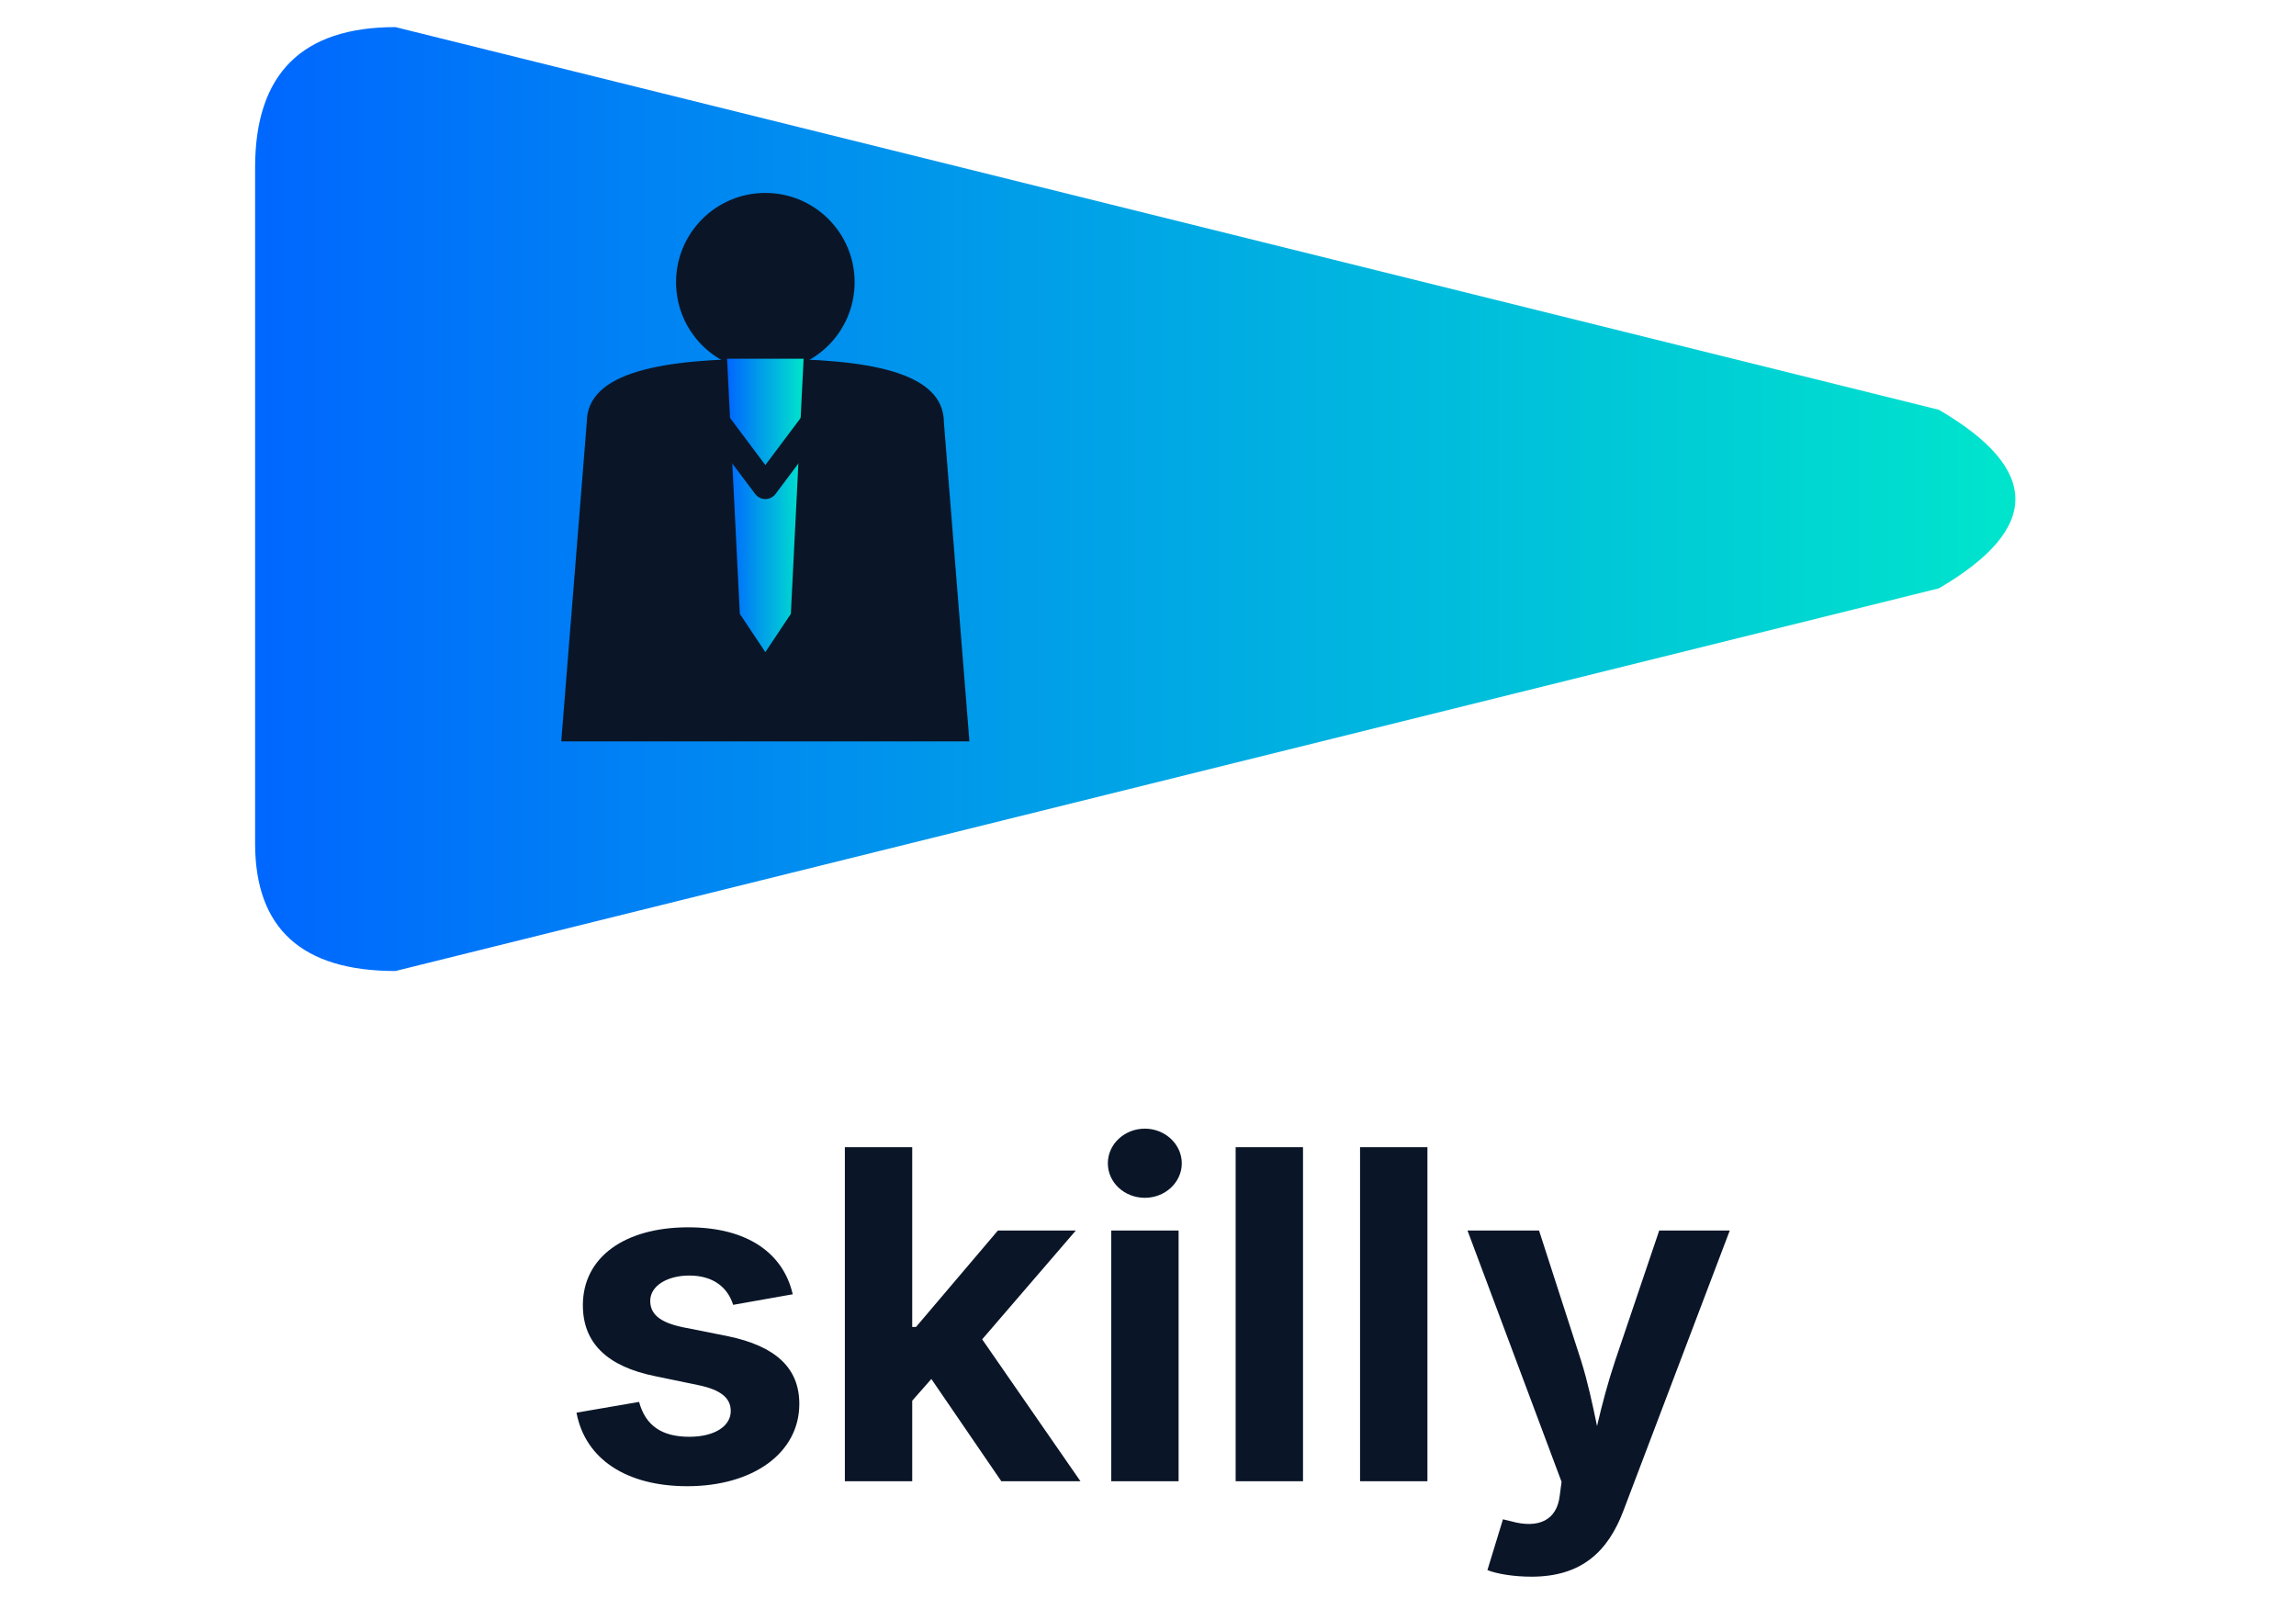
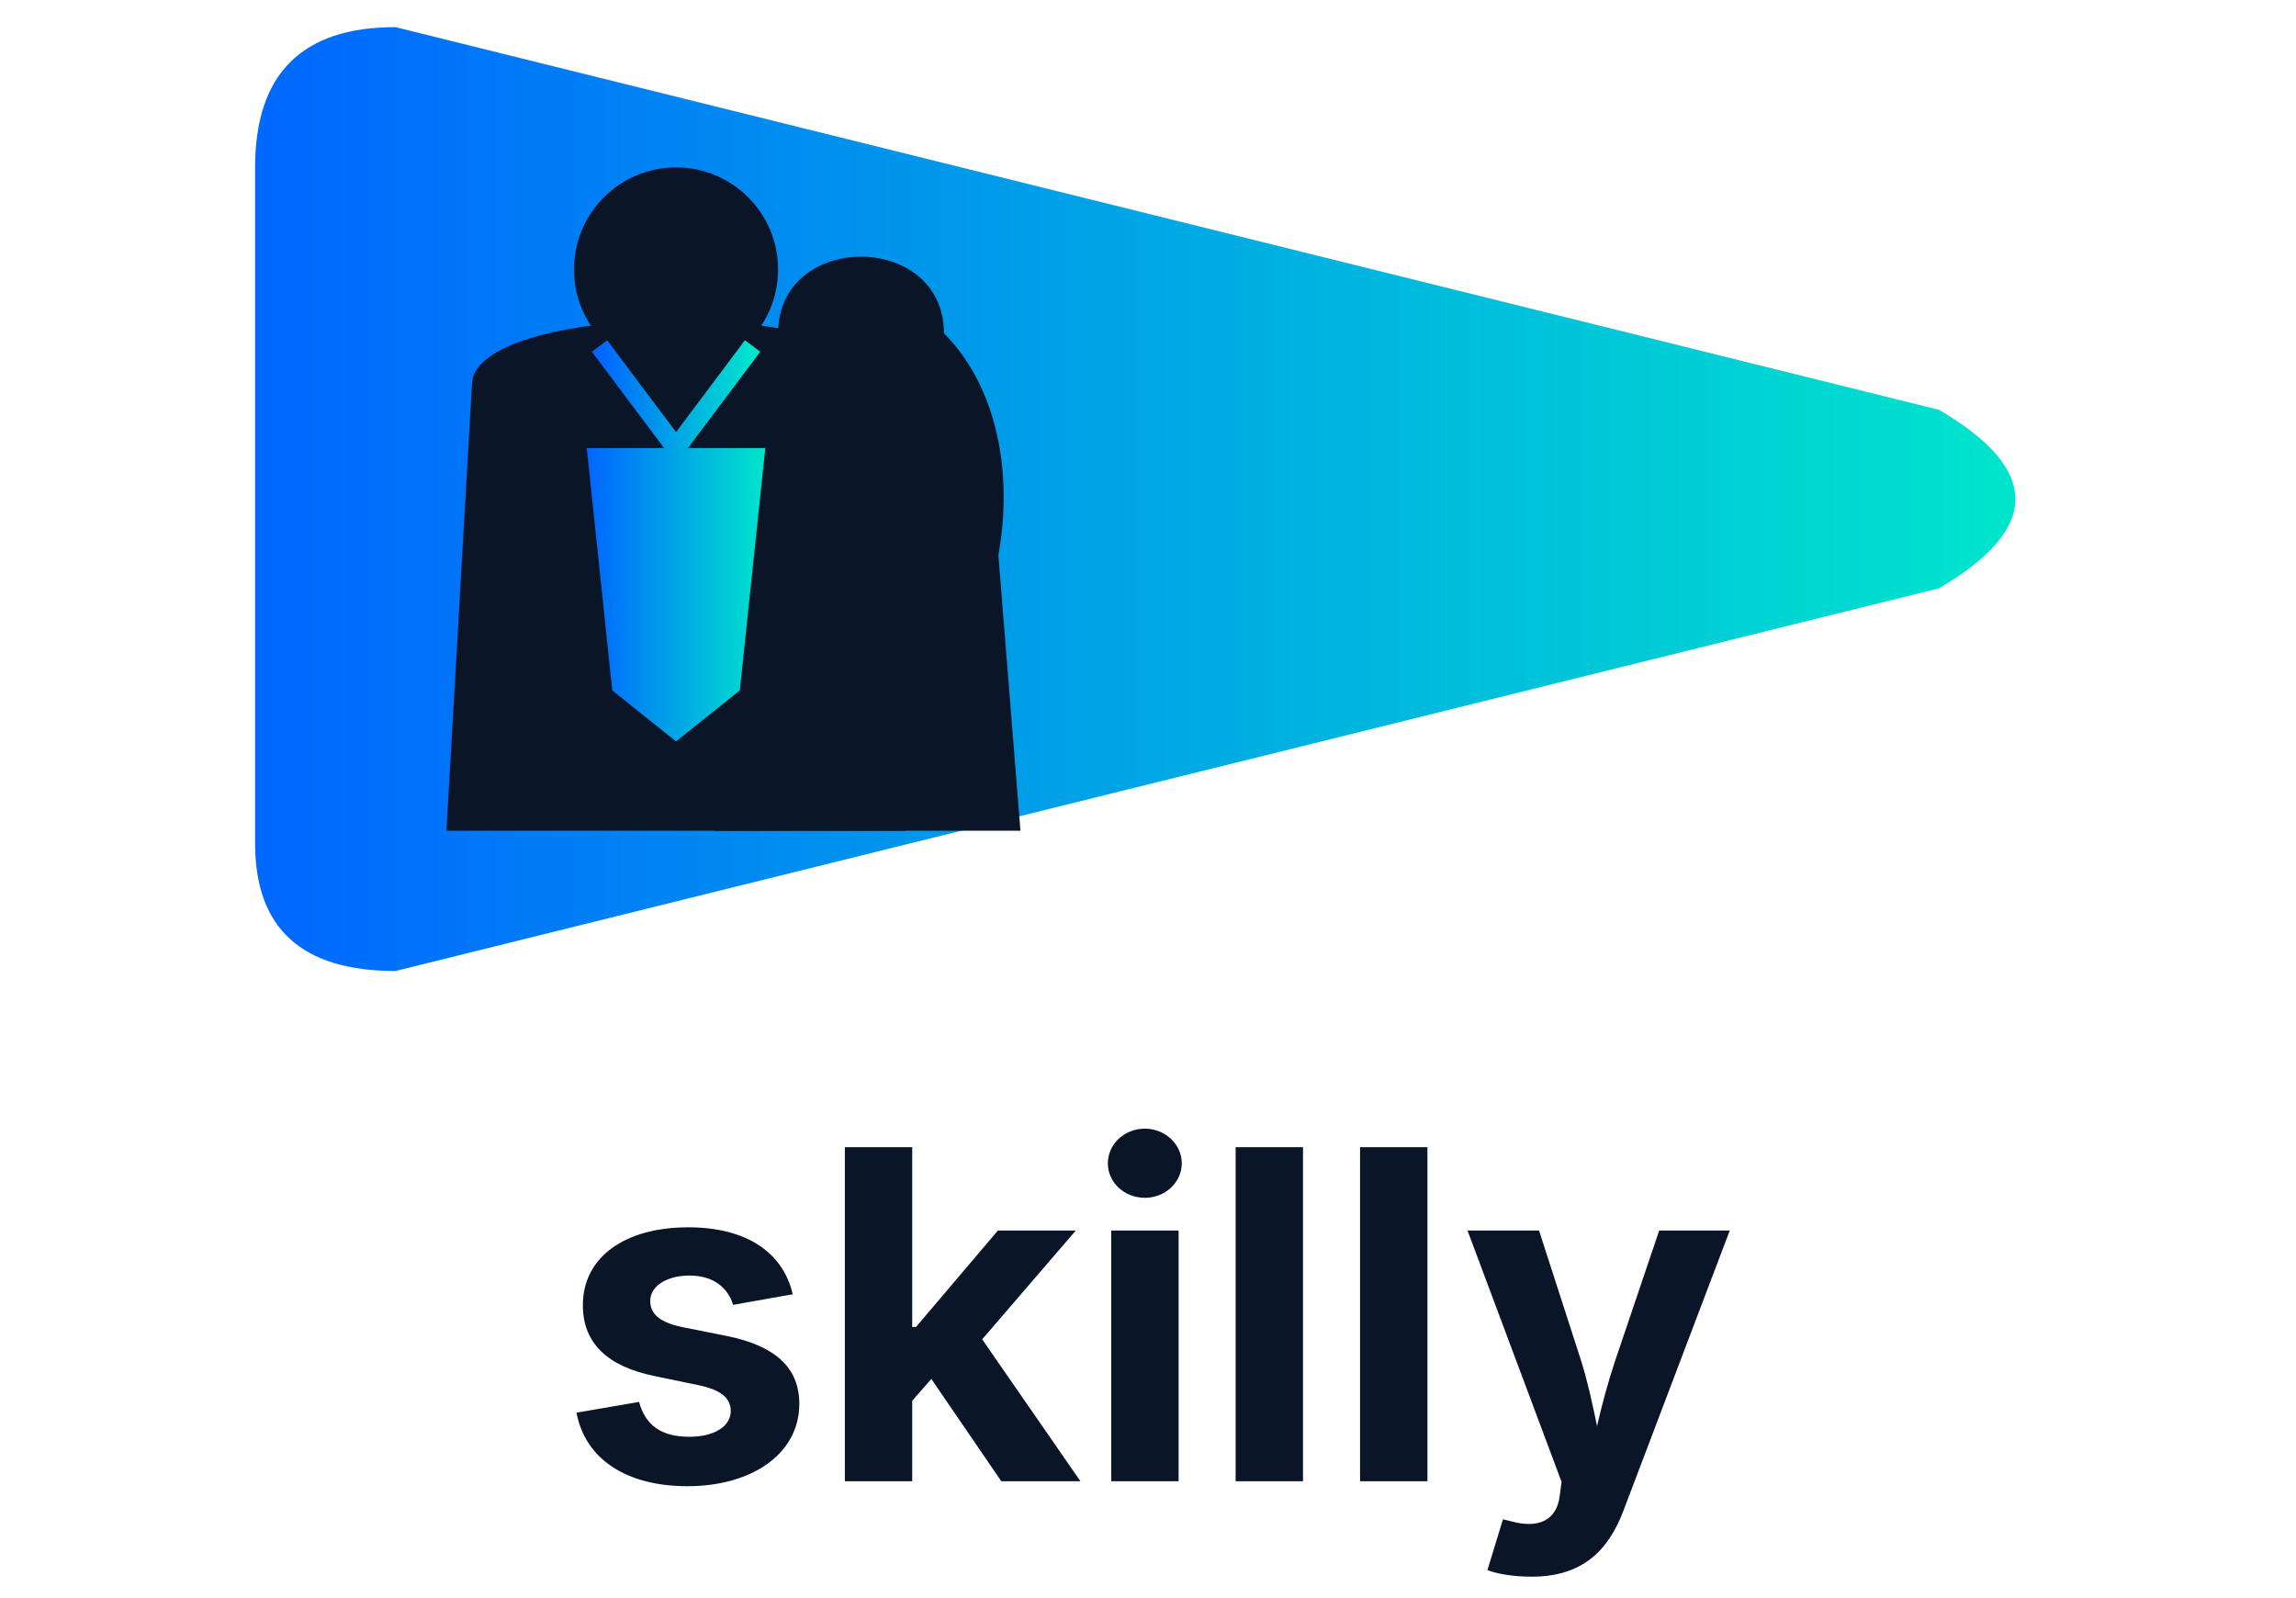
- <svg xmlns="http://www.w3.org/2000/svg" width="240" height="167" viewBox="0 0 180 125" role="img" aria-label="Skilly">
+ <svg xmlns="http://www.w3.org/2000/svg" width="240" height="167" viewBox="0 0 180 125" role="img" aria-label="Skilly" fill="none">
  <defs>
-     <linearGradient id="sg-a" x1="0" y1="0" x2="1" y2="0" gradientUnits="objectBoundingBox">
+     <linearGradient id="sg-logo" x1="0" y1="0" x2="1" y2="0" gradientUnits="objectBoundingBox">
      <stop offset="0%" stop-color="#0066FF" />
      <stop offset="100%" stop-color="#00E5CC" />
    </linearGradient>
  </defs>
-   <path d="M20 13 L20 66 Q20 76 31 76 L152 46 Q164 39 152 32 L31 2 Q20 2 20 13 Z" fill="url(#sg-a)" />
-   <circle cx="60" cy="22" r="7" fill="#0A1628" />
-   <path d="M46 33 C46 29 52 28 60 28 C68 28 74 29 74 33 L76 58 L44 58 Z" fill="#0A1628" />
-   <path d="M57 28 L63 28 L62 48 L60 51 L58 48 Z" fill="url(#sg-a)" />
-   <path d="M54 30 L60 38 L66 30" fill="none" stroke="#0A1628" stroke-width="2" stroke-linejoin="round" />
+   <path d="M20 13 L20 66 Q20 76 31 76 L152 46 Q164 39 152 32 L31 2 Q20 2 20 13 Z" fill="url(#sg-logo)" />
+   <path d="M61 26 C61 18 74 18 74 26 C79 31 80 40 77 48 C74 53 71 55 68 55            C65 55 62 53 59 48 C56 40 58 31 61 26 Z" fill="#0A1628" />
+   <path d="M58 40 C58 37 62 35 68 35 C74 35 78 37 78 40 L80 65 L56 65 Z" fill="#0A1628" />
+   <circle cx="53" cy="21" r="8" fill="#0A1628" />
+   <path d="M37 30 C37 27 44 25 53 25 C62 25 69 27 69 30 L71 65 L35 65 Z" fill="#0A1628" />
+   <path d="M47 27 L53 35 L59 27" fill="none" stroke="url(#sg-logo)" stroke-width="1.5" stroke-linejoin="round" />
+   <path d="M46 35 L60 35 L58 54 L53 58 L48 54 Z" fill="url(#sg-logo)" />
  <text x="90" y="116" font-family="'Plus Jakarta Sans', system-ui, -apple-system, sans-serif" font-weight="700" font-size="36" fill="#0A1628" text-anchor="middle" dominant-baseline="auto">skilly</text>
</svg>
